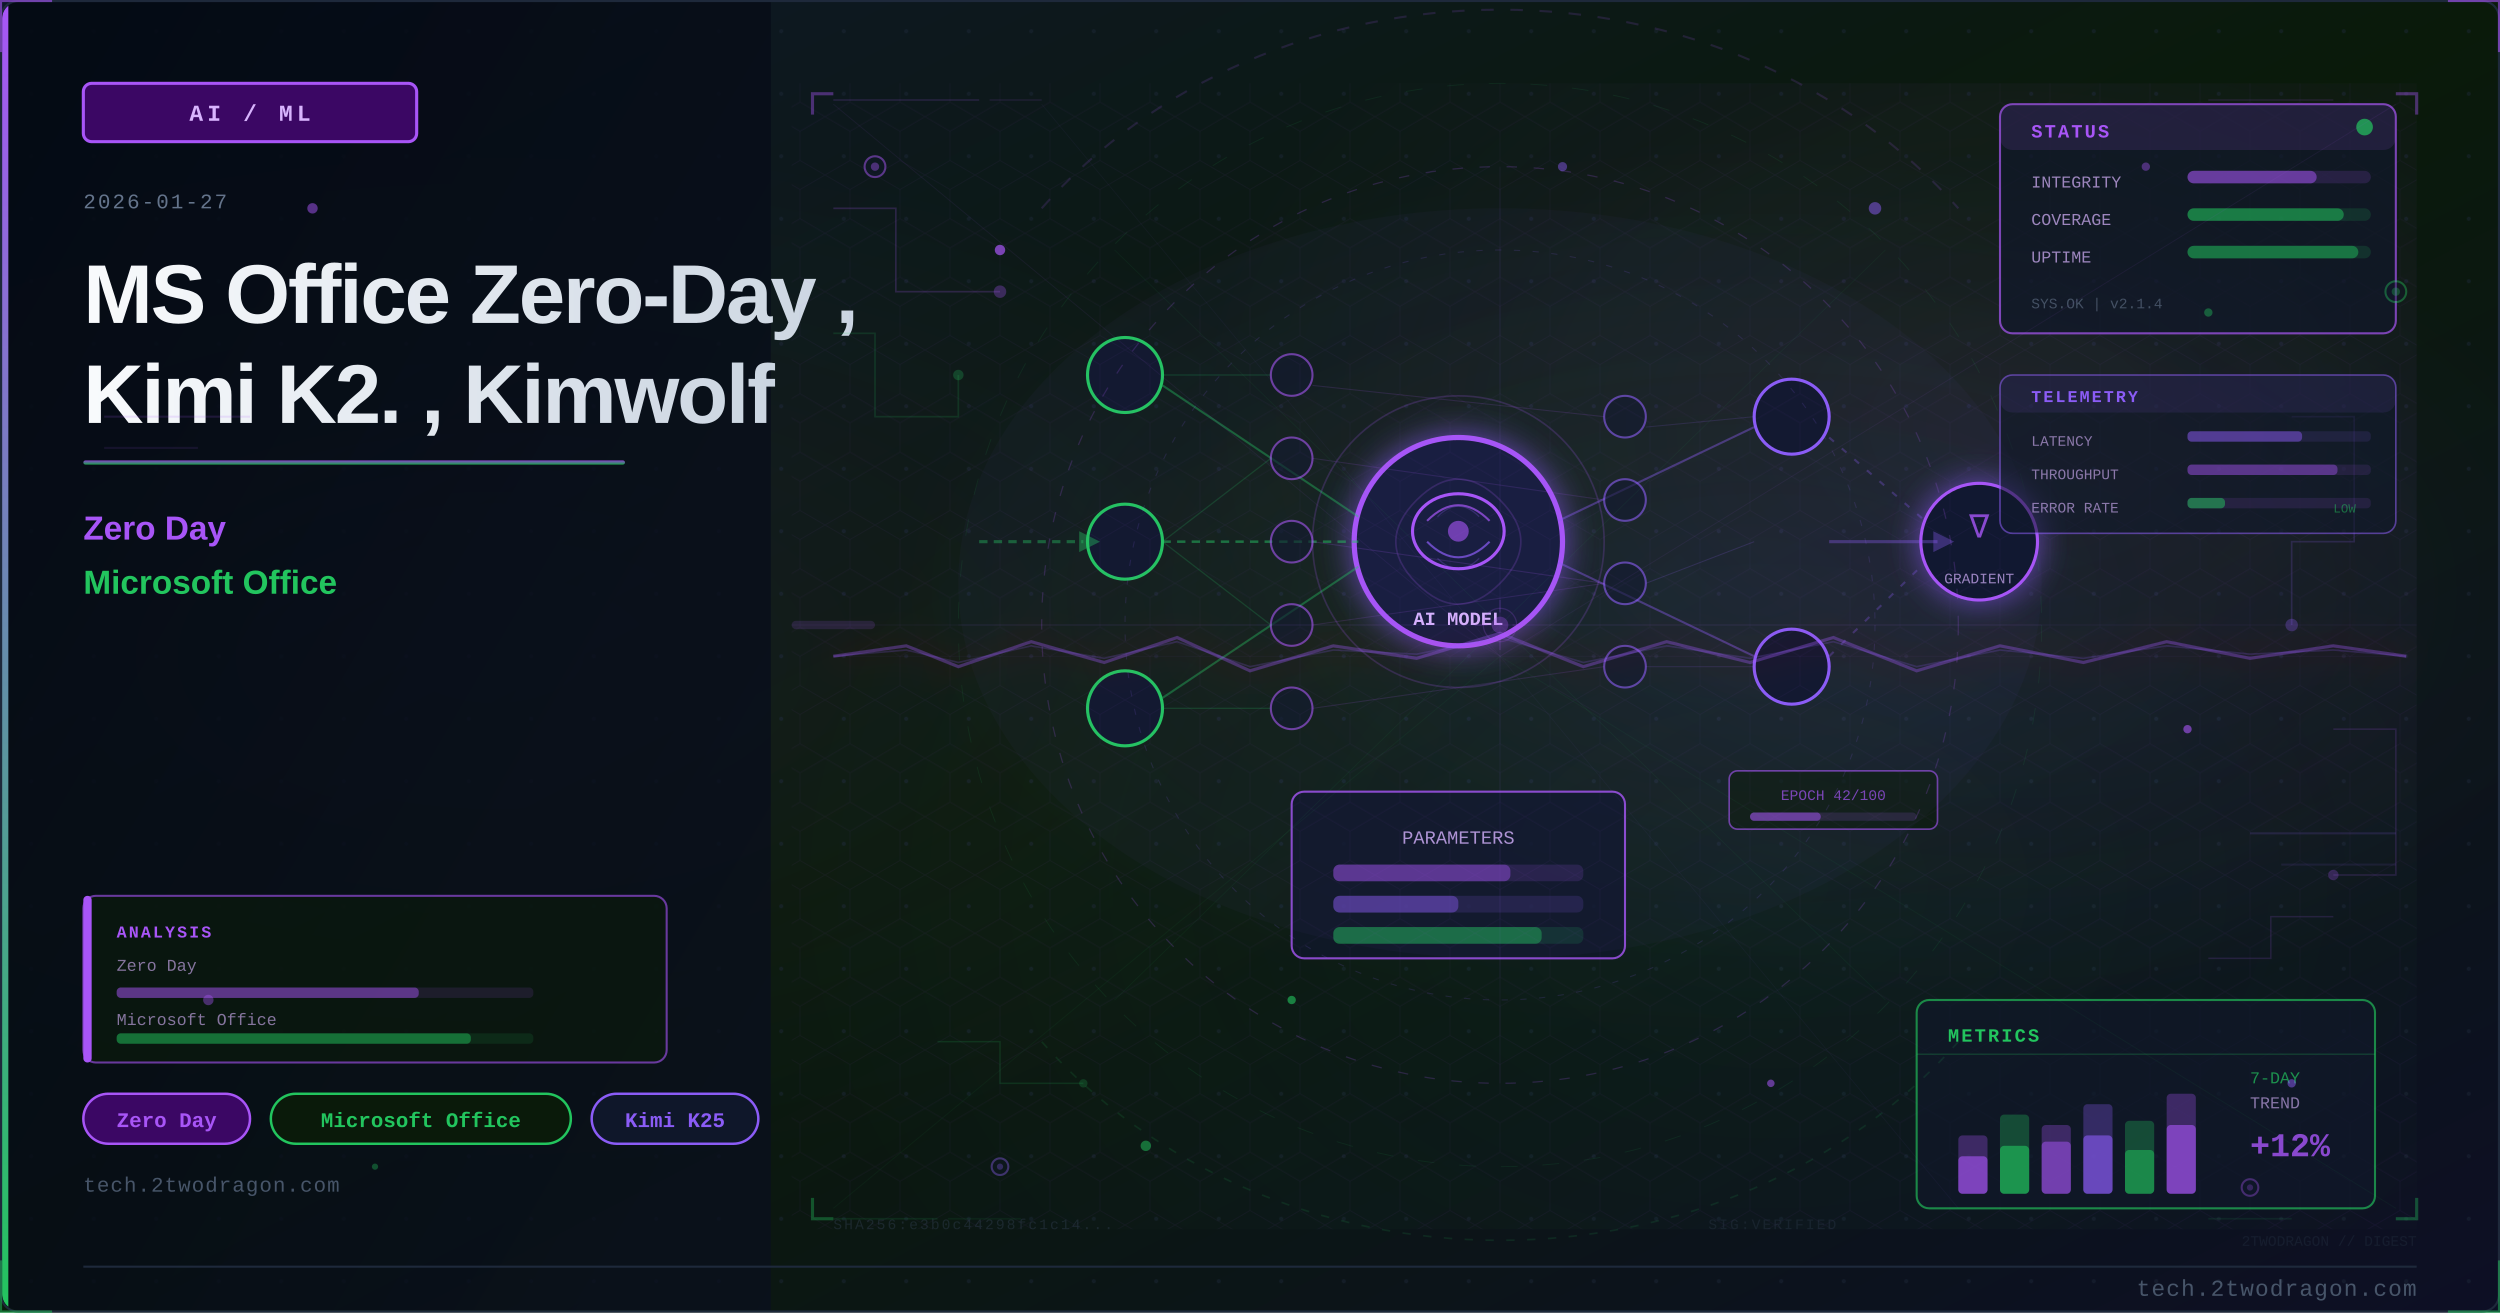
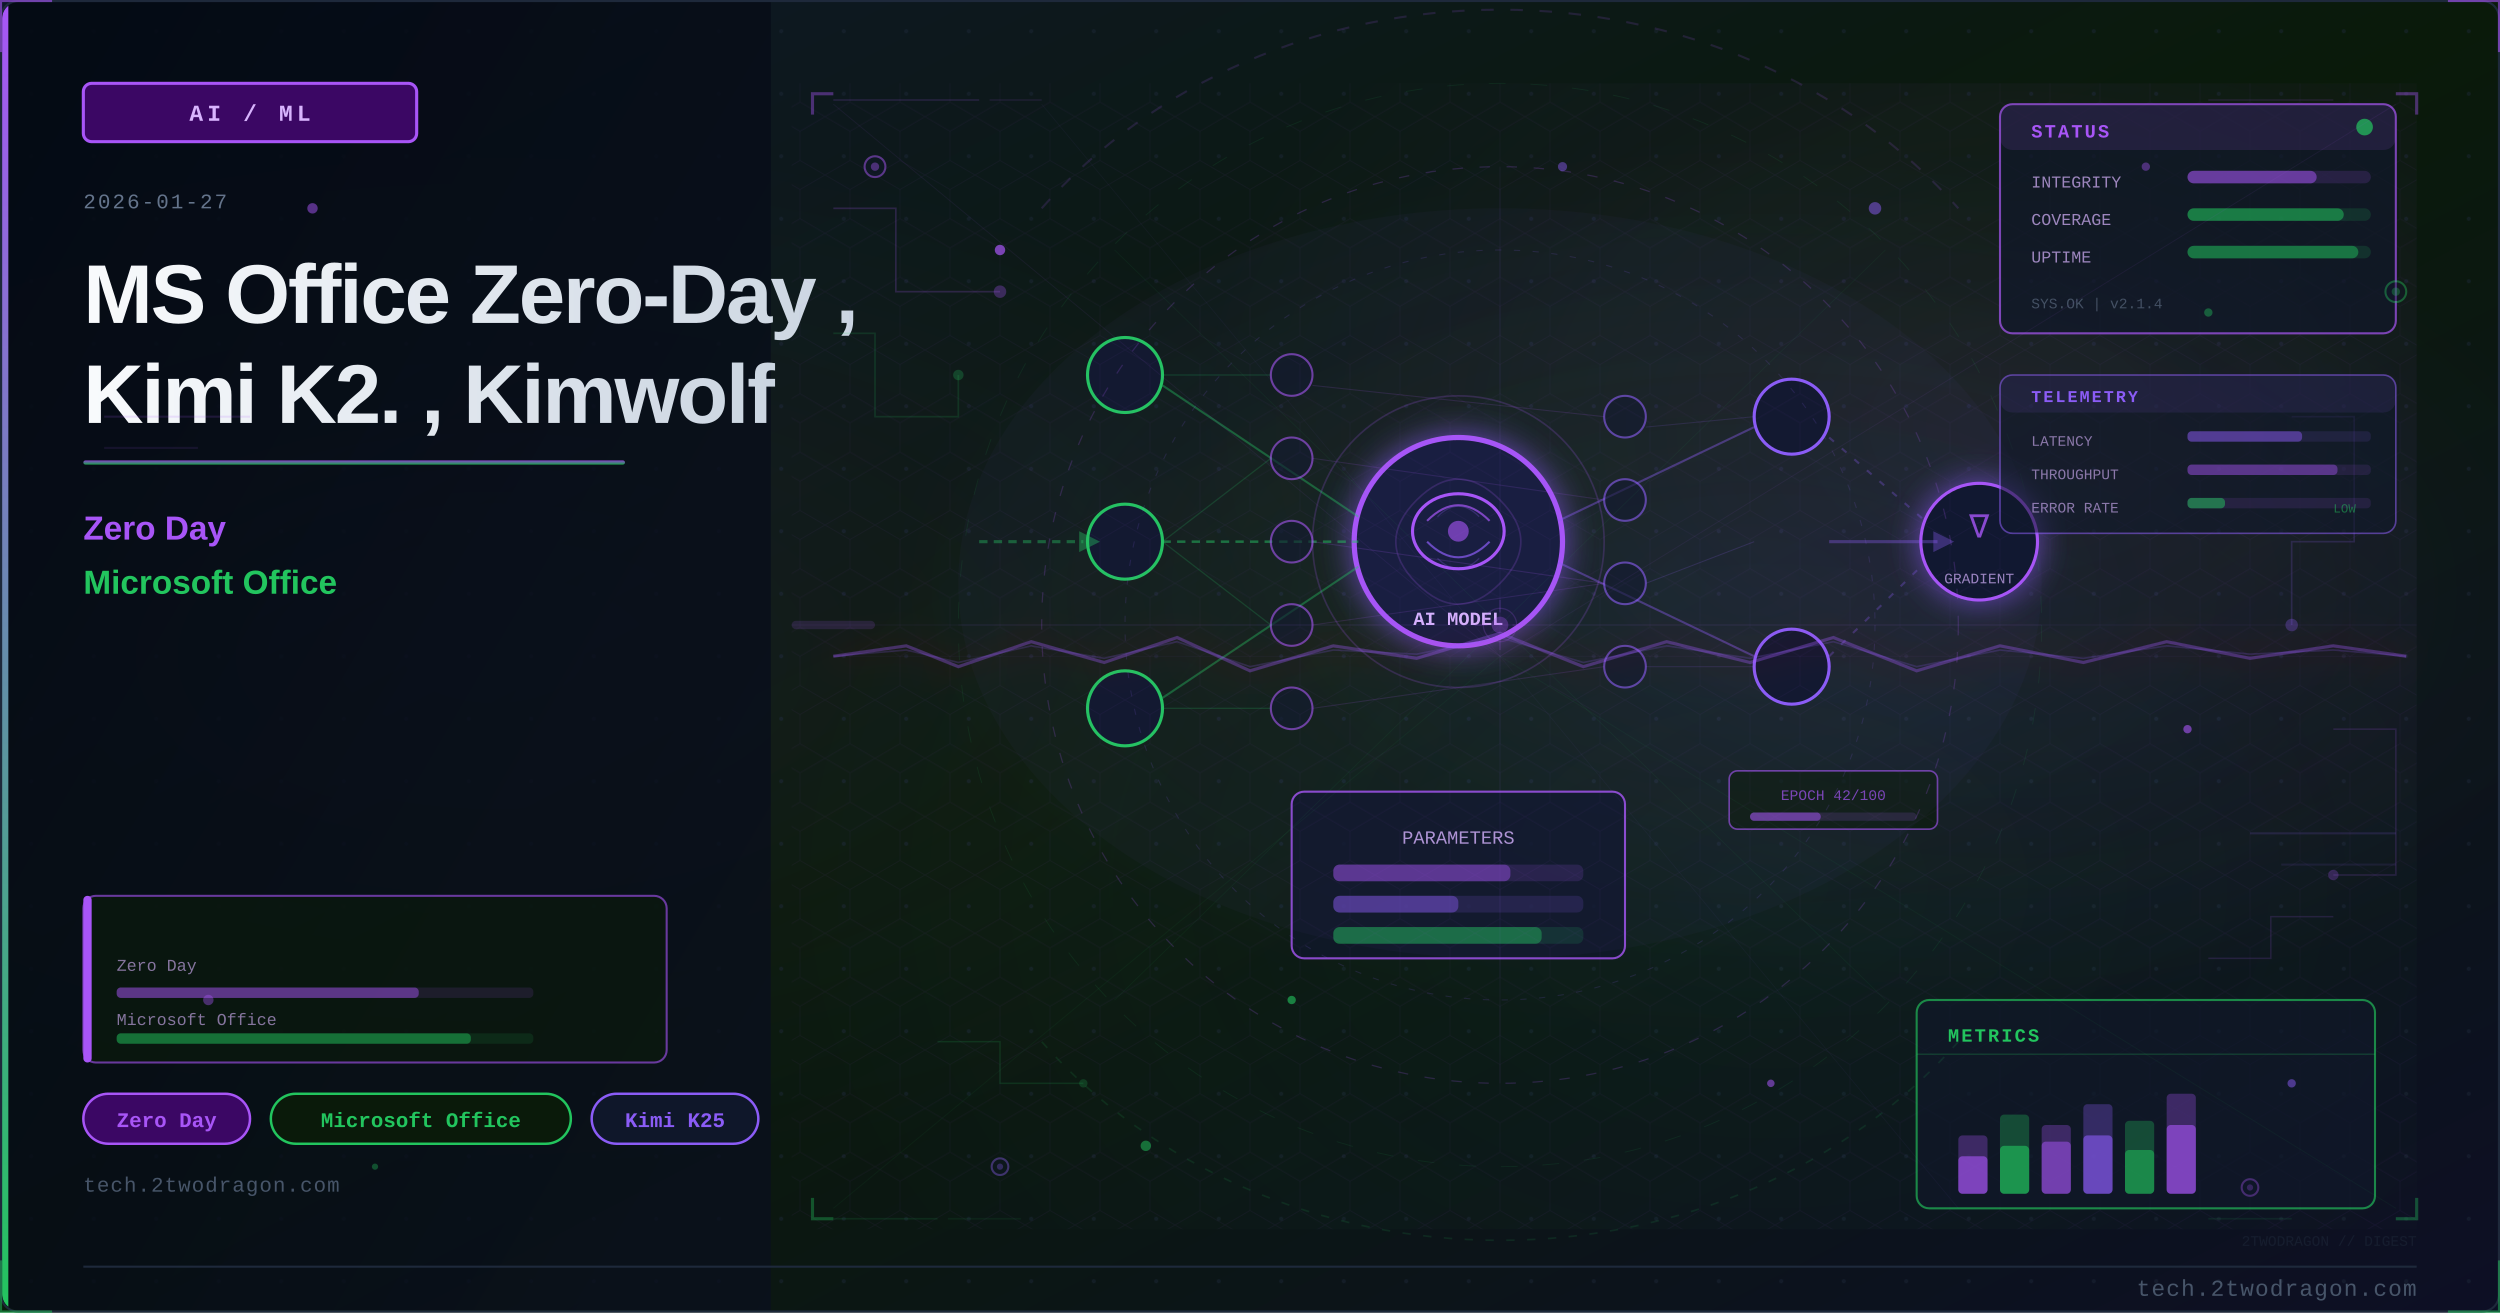
<svg xmlns="http://www.w3.org/2000/svg" viewBox="0 0 1200 630" width="1200" height="630">
  <defs>
    <linearGradient id="u4d585ebg" x1="0%" y1="0%" x2="100%" y2="100%">
      <stop offset="0%" style="stop-color:#0f172a" />
      <stop offset="50%" style="stop-color:#0a1a0a" />
      <stop offset="100%" style="stop-color:#0d0f25" />
    </linearGradient>
    <linearGradient id="u4d585eaccent" x1="0%" y1="0%" x2="0%" y2="100%">
      <stop offset="0%" style="stop-color:#a855f7" />
      <stop offset="100%" style="stop-color:#22c55e" />
    </linearGradient>
    <linearGradient id="u4d585etitle" x1="0%" y1="0%" x2="100%" y2="0%">
      <stop offset="0%" style="stop-color:#f8fafc" />
      <stop offset="100%" style="stop-color:#cbd5e1" />
    </linearGradient>
    <linearGradient id="u4d585epanel" x1="0%" y1="0%" x2="100%" y2="100%">
      <stop offset="0%" style="stop-color:#020810;stop-opacity:0.85" />
      <stop offset="100%" style="stop-color:#0a0f1e;stop-opacity:0.75" />
    </linearGradient>
    <radialGradient id="u4d585eambientL" cx="20%" cy="50%" r="40%">
      <stop offset="0%" style="stop-color:#a855f7;stop-opacity:0.06" />
      <stop offset="100%" style="stop-color:#a855f7;stop-opacity:0" />
    </radialGradient>
    <radialGradient id="u4d585eambientR" cx="70%" cy="45%" r="35%">
      <stop offset="0%" style="stop-color:#8b5cf6;stop-opacity:0.08" />
      <stop offset="100%" style="stop-color:#8b5cf6;stop-opacity:0" />
    </radialGradient>
    <filter id="u4d585eglow" x="-100%" y="-100%" width="300%" height="300%">
      <feDropShadow dx="0" dy="0" stdDeviation="8" flood-color="#8b5cf6" flood-opacity="0.7" />
    </filter>
    <filter id="u4d585eblur" x="-50%" y="-50%" width="200%" height="200%">
      <feGaussianBlur stdDeviation="12" />
    </filter>
    <filter id="u4d585etextglow" x="-20%" y="-20%" width="140%" height="140%">
      <feDropShadow dx="0" dy="0" stdDeviation="4" flood-color="#a855f7" flood-opacity="0.5" />
    </filter>
    <filter id="u4d585efxGlow" x="-50%" y="-50%" width="200%" height="200%">
      <feGaussianBlur stdDeviation="6" result="b" />
      <feColorMatrix in="b" type="matrix" values="1.2 0.4 0 0 0 0.5 0.6 0 0 0 0 0 0 0 0 0 0 0 0.85 0" result="g" />
      <feMerge>
        <feMergeNode in="g" />
        <feMergeNode in="SourceGraphic" />
      </feMerge>
    </filter>
    <filter id="u4d585efxRed" x="-60%" y="-60%" width="220%" height="220%">
      <feGaussianBlur stdDeviation="8" result="b" />
      <feColorMatrix in="b" type="matrix" values="1.3 0 0 0 0.7 0 0 0 0 0 0 0 0 0 0 0 0 0 0.95 0" result="g" />
      <feMerge>
        <feMergeNode in="g" />
        <feMergeNode in="SourceGraphic" />
      </feMerge>
    </filter>
    <radialGradient id="u4d585esceneGlow1" cx="75%" cy="30%" r="50%">
      <stop offset="0%" stop-color="#a855f7" stop-opacity="0.15" />
      <stop offset="100%" stop-color="#a855f7" stop-opacity="0" />
    </radialGradient>
    <radialGradient id="u4d585esceneGlow2" cx="60%" cy="70%" r="60%">
      <stop offset="0%" stop-color="#22c55e" stop-opacity="0.10" />
      <stop offset="100%" stop-color="#22c55e" stop-opacity="0" />
    </radialGradient>
    <pattern id="u4d585edots" x="0" y="0" width="30" height="30" patternUnits="userSpaceOnUse">
      <circle cx="15" cy="15" r="1" fill="#1e293b" opacity="0.7" />
    </pattern>
    <clipPath id="u4d585eclip">
      <rect x="1" y="1" width="1198" height="628" rx="8" ry="8" />
    </clipPath>
    <style>
      @keyframes u4d585efloatUp { 0%{transform:translateY(0);opacity:0.9} 85%{opacity:0.5} 100%{transform:translateY(-80px);opacity:0} }
      @keyframes u4d585epulse { 0%,100%{opacity:0.5} 50%{opacity:1} }
      @keyframes u4d585ecrackFx { 0%,100%{stroke-opacity:0.6} 50%{stroke-opacity:1} }
      @keyframes u4d585eglimmer { 0%{opacity:0.3} 50%{opacity:0.85} 100%{opacity:0.3} }
      @keyframes u4d585edash { to{stroke-dashoffset:-20} }
      @keyframes u4d585erotSpin { from{transform:rotate(0deg)} to{transform:rotate(360deg)} }
      .u4d585efa { animation: u4d585efloatUp 3.2s ease-in infinite; }
      .u4d585efb { animation: u4d585efloatUp 3.8s ease-in infinite; animation-delay:0.9s; }
      .u4d585efc { animation: u4d585efloatUp 2.9s ease-in infinite; animation-delay:1.7s; }
      .u4d585ecrack { animation: u4d585ecrackFx 1.9s ease-in-out infinite; }
      .u4d585eblink { animation: u4d585epulse 2.2s ease-in-out infinite; }
    </style>
  </defs>
  <rect width="1200" height="630" fill="url(#u4d585ebg)" />
  <g clip-path="url(#u4d585eclip)">
    <rect width="1200" height="630" fill="url(#u4d585edots)" opacity="0.6" />
    <rect width="1200" height="630" fill="url(#u4d585eambientL)" />
    <rect width="1200" height="630" fill="url(#u4d585eambientR)" />
    <rect x="0" y="0" width="370" height="630" fill="url(#u4d585epanel)" />
    <rect x="0" y="0" width="4" height="630" fill="url(#u4d585eaccent)" />
    <rect x="40" y="40" width="160" height="28" rx="4" fill="#3b0764" stroke="#a855f7" stroke-width="1.5" />
    <text x="120" y="58" font-family="Courier New, monospace" font-size="11" fill="#d8b4fe" text-anchor="middle" letter-spacing="2" font-weight="bold">AI / ML</text>
    <text x="40" y="100" font-family="Courier New, monospace" font-size="10" fill="#64748b" letter-spacing="1">2026-01-27</text>
    <text x="40" y="155" font-family="Segoe UI, Arial, sans-serif" font-size="40" fill="url(#u4d585etitle)" font-weight="700" letter-spacing="-1">MS Office Zero-Day ,</text>
    <text x="40" y="203" font-family="Segoe UI, Arial, sans-serif" font-size="40" fill="url(#u4d585etitle)" font-weight="700" letter-spacing="-1">Kimi K2. , Kimwolf</text>
    <rect x="40" y="221" width="260" height="2" rx="1" fill="url(#u4d585eaccent)" opacity="0.8" />
    <text x="40" y="259" font-family="Segoe UI, Arial, sans-serif" font-size="16" fill="#a855f7" font-weight="600">Zero Day</text>
    <text x="40" y="285" font-family="Segoe UI, Arial, sans-serif" font-size="16" fill="#22c55e" font-weight="600">Microsoft Office</text>
    <rect x="40" y="525" width="80" height="24" rx="12" fill="#3b0764" stroke="#a855f7" stroke-width="1.2" />
    <text x="80" y="541" font-family="Courier New, monospace" font-size="10" fill="#a855f7" text-anchor="middle" font-weight="bold">Zero Day</text>
    <rect x="130" y="525" width="144" height="24" rx="12" fill="#0a1a0a" stroke="#22c55e" stroke-width="1.2" />
    <text x="202" y="541" font-family="Courier New, monospace" font-size="10" fill="#22c55e" text-anchor="middle" font-weight="bold">Microsoft Office</text>
    <rect x="284" y="525" width="80" height="24" rx="12" fill="#0f172a" stroke="#8b5cf6" stroke-width="1.2" />
    <text x="324" y="541" font-family="Courier New, monospace" font-size="10" fill="#8b5cf6" text-anchor="middle" font-weight="bold">Kimi K25</text>
    <text x="40" y="572" font-family="Courier New, monospace" font-size="10" fill="#475569" letter-spacing="0.5">tech.2twodragon.com</text>
    <rect x="380" y="40" width="780" height="550" fill="url(#u4d585esceneGlow1)" opacity="0.6" />
    <rect x="380" y="40" width="780" height="550" fill="url(#u4d585esceneGlow2)" opacity="0.5" />
    <g filter="url(#u4d585eglow)">
      <circle cx="700" cy="260" r="50" fill="#0f172a" stroke="#a855f7" stroke-width="2.5" />
      <circle cx="700" cy="260" r="50" fill="#8b5cf6" opacity="0.08" />
    </g>
    <ellipse cx="700" cy="255" rx="22" ry="18" fill="none" stroke="#a855f7" stroke-width="1.5" />
    <path d="M685 250 Q700 235 715 250" fill="none" stroke="#a855f7" stroke-width="1" opacity="0.7" />
    <path d="M685 260 Q700 275 715 260" fill="none" stroke="#8b5cf6" stroke-width="1" opacity="0.7" />
    <circle cx="700" cy="255" r="5" fill="#a855f7" opacity="0.6" />
    <text x="700" y="300" font-family="Courier New, monospace" font-size="9" fill="#d8b4fe" text-anchor="middle" font-weight="bold">AI MODEL</text>
    <circle cx="540" cy="180" r="18" fill="#0f172a" stroke="#22c55e" stroke-width="1.5" />
    <circle cx="540" cy="260" r="18" fill="#0f172a" stroke="#22c55e" stroke-width="1.5" />
    <circle cx="540" cy="340" r="18" fill="#0f172a" stroke="#22c55e" stroke-width="1.5" />
    <circle cx="860" cy="200" r="18" fill="#0f172a" stroke="#8b5cf6" stroke-width="1.5" />
    <circle cx="860" cy="320" r="18" fill="#0f172a" stroke="#8b5cf6" stroke-width="1.5" />
    <line x1="558" y1="185" x2="652" y2="248" stroke="#22c55e" stroke-width="1" opacity="0.4" />
    <line x1="558" y1="260" x2="652" y2="260" stroke="#22c55e" stroke-width="1.2" opacity="0.5" stroke-dasharray="4 3" style="animation: u4d585edash 2s linear infinite" />
    <line x1="558" y1="335" x2="652" y2="272" stroke="#22c55e" stroke-width="1" opacity="0.4" />
    <line x1="748" y1="250" x2="842" y2="205" stroke="#8b5cf6" stroke-width="1" opacity="0.4" />
    <line x1="748" y1="270" x2="842" y2="315" stroke="#8b5cf6" stroke-width="1" opacity="0.4" />
    <rect x="620" y="380" width="160" height="80" rx="6" fill="#0f172a" stroke="#a855f7" stroke-width="1" opacity="0.8" />
    <text x="700" y="405" font-family="Courier New, monospace" font-size="9" fill="#d8b4fe" text-anchor="middle" opacity="0.8">PARAMETERS</text>
    <rect x="640" y="415" width="120" height="8" rx="3" fill="#a855f7" opacity="0.15" />
    <rect x="640" y="415" width="85" height="8" rx="3" fill="#a855f7" opacity="0.4" />
    <rect x="640" y="430" width="120" height="8" rx="3" fill="#8b5cf6" opacity="0.15" />
    <rect x="640" y="430" width="60" height="8" rx="3" fill="#8b5cf6" opacity="0.4" />
    <rect x="640" y="445" width="120" height="8" rx="3" fill="#22c55e" opacity="0.15" />
    <rect x="640" y="445" width="100" height="8" rx="3" fill="#22c55e" opacity="0.4" />
    <g filter="url(#u4d585eglow)">
      <circle cx="950" cy="260" r="28" fill="#0f172a" stroke="#a855f7" stroke-width="1.5" />
    </g>
    <text x="950" y="258" font-family="Courier New, monospace" font-size="16" fill="#a855f7" text-anchor="middle" opacity="0.8">∇</text>
    <text x="950" y="280" font-family="Courier New, monospace" font-size="7" fill="#d8b4fe" text-anchor="middle" opacity="0.7">GRADIENT</text>
    <line x1="878" y1="210" x2="924" y2="250" stroke="#8b5cf6" stroke-width="1" opacity="0.3" stroke-dasharray="3 5" />
    <line x1="878" y1="315" x2="924" y2="270" stroke="#8b5cf6" stroke-width="1" opacity="0.3" stroke-dasharray="3 5" />
    <circle cx="620" cy="180" r="10" fill="#0f172a" stroke="#a855f7" stroke-width="1" opacity="0.6" />
    <circle cx="620" cy="220" r="10" fill="#0f172a" stroke="#a855f7" stroke-width="1" opacity="0.6" />
    <circle cx="620" cy="260" r="10" fill="#0f172a" stroke="#a855f7" stroke-width="1" opacity="0.6" />
    <circle cx="620" cy="300" r="10" fill="#0f172a" stroke="#a855f7" stroke-width="1" opacity="0.6" />
    <circle cx="620" cy="340" r="10" fill="#0f172a" stroke="#a855f7" stroke-width="1" opacity="0.6" />
    <circle cx="780" cy="200" r="10" fill="#0f172a" stroke="#8b5cf6" stroke-width="1" opacity="0.6" />
    <circle cx="780" cy="240" r="10" fill="#0f172a" stroke="#8b5cf6" stroke-width="1" opacity="0.6" />
    <circle cx="780" cy="280" r="10" fill="#0f172a" stroke="#8b5cf6" stroke-width="1" opacity="0.6" />
    <circle cx="780" cy="320" r="10" fill="#0f172a" stroke="#8b5cf6" stroke-width="1" opacity="0.6" />
    <line x1="558" y1="180" x2="610" y2="180" stroke="#22c55e" stroke-width="0.6" opacity="0.2" />
    <line x1="558" y1="260" x2="610" y2="220" stroke="#22c55e" stroke-width="0.6" opacity="0.2" />
    <line x1="558" y1="260" x2="610" y2="300" stroke="#22c55e" stroke-width="0.6" opacity="0.2" />
    <line x1="558" y1="340" x2="610" y2="340" stroke="#22c55e" stroke-width="0.6" opacity="0.2" />
    <line x1="630" y1="185" x2="770" y2="200" stroke="#a855f7" stroke-width="0.5" opacity="0.15" />
    <line x1="630" y1="220" x2="770" y2="240" stroke="#a855f7" stroke-width="0.5" opacity="0.15" />
    <line x1="630" y1="260" x2="770" y2="280" stroke="#a855f7" stroke-width="0.5" opacity="0.18" />
    <line x1="630" y1="300" x2="770" y2="280" stroke="#a855f7" stroke-width="0.5" opacity="0.15" />
    <line x1="630" y1="340" x2="770" y2="320" stroke="#a855f7" stroke-width="0.5" opacity="0.15" />
    <line x1="790" y1="205" x2="842" y2="200" stroke="#8b5cf6" stroke-width="0.5" opacity="0.15" />
    <line x1="790" y1="280" x2="842" y2="260" stroke="#8b5cf6" stroke-width="0.5" opacity="0.18" />
    <line x1="790" y1="320" x2="842" y2="320" stroke="#8b5cf6" stroke-width="0.5" opacity="0.15" />
    <path d="M 680 240 Q 700 220 720 240 Q 740 260 720 280 Q 700 300 680 280 Q 660 260 680 240" fill="none" stroke="#a855f7" stroke-width="0.8" opacity="0.2" />
    <path d="M 690 248 Q 700 238 710 248" fill="none" stroke="#8b5cf6" stroke-width="0.6" opacity="0.25" />
    <path d="M 690 268 Q 700 278 710 268" fill="none" stroke="#8b5cf6" stroke-width="0.6" opacity="0.25" />
    <path d="M 470 260 L 520 260" fill="none" stroke="#22c55e" stroke-width="1.5" opacity="0.4" stroke-dasharray="4 3" style="animation: u4d585edash 2s linear infinite" />
    <polygon points="518,255 528,260 518,265" fill="#22c55e" opacity="0.4" />
    <path d="M 878 260 L 930 260" fill="none" stroke="#8b5cf6" stroke-width="1.5" opacity="0.35" />
    <polygon points="928,255 938,260 928,265" fill="#8b5cf6" opacity="0.35" />
    <rect x="830" y="370" width="100" height="28" rx="4" fill="#0a1a0a" stroke="#a855f7" stroke-width="0.8" opacity="0.6" />
    <text x="880" y="384" font-family="Courier New, monospace" font-size="7" fill="#a855f7" text-anchor="middle" opacity="0.7">EPOCH 42/100</text>
    <rect x="840" y="390" width="80" height="4" rx="2" fill="#a855f7" opacity="0.15" />
    <rect x="840" y="390" width="34" height="4" rx="2" fill="#a855f7" opacity="0.5" />
    <circle cx="700" cy="260" r="70" fill="none" stroke="#a855f7" stroke-width="0.8" opacity="0.2" style="animation: u4d585epulse 3s ease-in-out infinite" />
    <ellipse cx="720" cy="280" rx="260" ry="180" fill="#8b5cf6" opacity="0.035" />
    <defs>
      <pattern id="u4d585ehex" x="0" y="0" width="24" height="28" patternUnits="userSpaceOnUse">
        <polygon points="12,0 24,7 24,21 12,28 0,21 0,7" fill="none" stroke="#a855f7" stroke-width="0.4" opacity="0.15" />
      </pattern>
    </defs>
    <rect x="380" y="40" width="780" height="550" fill="url(#u4d585ehex)" opacity="0.35" />
    <circle cx="720" cy="300" r="220" fill="none" stroke="#a855f7" stroke-width="0.6" stroke-dasharray="5 8" opacity="0.2" />
    <circle cx="720" cy="300" r="180" fill="none" stroke="#8b5cf6" stroke-width="0.5" stroke-dasharray="3 6" opacity="0.15" />
    <circle cx="720" cy="300" r="260" fill="none" stroke="#22c55e" stroke-width="0.4" stroke-dasharray="8 12" opacity="0.1" />
    <line x1="720" y1="80" x2="720" y2="520" stroke="#a855f7" stroke-width="0.3" opacity="0.1" />
    <line x1="460" y1="300" x2="980" y2="300" stroke="#a855f7" stroke-width="0.3" opacity="0.1" />
    <line x1="535" y1="120" x2="905" y2="480" stroke="#22c55e" stroke-width="0.3" opacity="0.08" />
    <line x1="905" y1="120" x2="535" y2="480" stroke="#22c55e" stroke-width="0.3" opacity="0.08" />
    <rect x="960" y="50" width="190" height="110" rx="6" fill="#0f172a" stroke="#a855f7" stroke-width="1" opacity="0.7" />
    <rect x="960" y="50" width="190" height="22" rx="6" fill="#a855f7" opacity="0.12" />
    <text x="975" y="66" font-family="Courier New, monospace" font-size="9" fill="#a855f7" font-weight="bold" letter-spacing="1">STATUS</text>
    <circle cx="1135" cy="61" r="4" fill="#22c55e" opacity="0.7" style="animation: u4d585epulse 2s ease-in-out infinite" />
    <text x="975" y="90" font-family="Courier New, monospace" font-size="8" fill="#d8b4fe" opacity="0.7">INTEGRITY</text>
    <rect x="1050" y="82" width="88" height="6" rx="3" fill="#a855f7" opacity="0.15" />
    <rect x="1050" y="82" width="62" height="6" rx="3" fill="#a855f7" opacity="0.5" />
    <text x="975" y="108" font-family="Courier New, monospace" font-size="8" fill="#d8b4fe" opacity="0.7">COVERAGE</text>
    <rect x="1050" y="100" width="88" height="6" rx="3" fill="#22c55e" opacity="0.15" />
    <rect x="1050" y="100" width="75" height="6" rx="3" fill="#22c55e" opacity="0.5" />
    <text x="975" y="126" font-family="Courier New, monospace" font-size="8" fill="#d8b4fe" opacity="0.7">UPTIME</text>
    <rect x="1050" y="118" width="88" height="6" rx="3" fill="#22c55e" opacity="0.15" />
    <rect x="1050" y="118" width="82" height="6" rx="3" fill="#22c55e" opacity="0.45" />
    <text x="975" y="148" font-family="Courier New, monospace" font-size="7" fill="#64748b" opacity="0.6">SYS.OK | v2.1.4</text>
    <rect x="920" y="480" width="220" height="100" rx="6" fill="#0f172a" stroke="#22c55e" stroke-width="1" opacity="0.65" />
    <text x="935" y="500" font-family="Courier New, monospace" font-size="9" fill="#22c55e" font-weight="bold" letter-spacing="1">METRICS</text>
    <line x1="920" y1="506" x2="1140" y2="506" stroke="#22c55e" stroke-width="0.5" opacity="0.3" />
    <rect x="940" y="545" width="14" height="28" rx="2" fill="#a855f7" opacity="0.3" />
    <rect x="940" y="555" width="14" height="18" rx="2" fill="#a855f7" opacity="0.6" />
    <rect x="960" y="535" width="14" height="38" rx="2" fill="#22c55e" opacity="0.3" />
    <rect x="960" y="550" width="14" height="23" rx="2" fill="#22c55e" opacity="0.6" />
    <rect x="980" y="540" width="14" height="33" rx="2" fill="#a855f7" opacity="0.3" />
    <rect x="980" y="548" width="14" height="25" rx="2" fill="#a855f7" opacity="0.5" />
    <rect x="1000" y="530" width="14" height="43" rx="2" fill="#8b5cf6" opacity="0.3" />
    <rect x="1000" y="545" width="14" height="28" rx="2" fill="#8b5cf6" opacity="0.6" />
    <rect x="1020" y="538" width="14" height="35" rx="2" fill="#22c55e" opacity="0.3" />
    <rect x="1020" y="552" width="14" height="21" rx="2" fill="#22c55e" opacity="0.5" />
    <rect x="1040" y="525" width="14" height="48" rx="2" fill="#a855f7" opacity="0.3" />
    <rect x="1040" y="540" width="14" height="33" rx="2" fill="#a855f7" opacity="0.6" style="animation: u4d585eglimmer 3s ease-in-out infinite" />
-     <text x="1080" y="520" font-family="Courier New, monospace" font-size="8" fill="#22c55e" opacity="0.7">7-DAY</text>
-     <text x="1080" y="532" font-family="Courier New, monospace" font-size="8" fill="#d8b4fe" opacity="0.6">TREND</text>
-     <text x="1080" y="555" font-family="Courier New, monospace" font-size="16" fill="#a855f7" font-weight="bold" opacity="0.8">+12%</text>
    <polyline points="400,100 430,100 430,140 480,140" fill="none" stroke="#a855f7" stroke-width="0.8" opacity="0.2" />
    <circle cx="480" cy="140" r="3" fill="#a855f7" opacity="0.3" />
    <polyline points="400,160 420,160 420,200 460,200 460,180" fill="none" stroke="#22c55e" stroke-width="0.8" opacity="0.15" />
    <circle cx="460" cy="180" r="2.5" fill="#22c55e" opacity="0.25" />
    <polyline points="1100,200 1130,200 1130,260 1100,260 1100,300" fill="none" stroke="#8b5cf6" stroke-width="0.8" opacity="0.18" />
    <circle cx="1100" cy="300" r="3" fill="#8b5cf6" opacity="0.3" />
    <polyline points="1120,350 1150,350 1150,420 1120,420" fill="none" stroke="#a855f7" stroke-width="0.8" opacity="0.15" />
    <circle cx="1120" cy="420" r="2.5" fill="#a855f7" opacity="0.25" />
    <polyline points="450,500 480,500 480,520 520,520" fill="none" stroke="#22c55e" stroke-width="0.7" opacity="0.15" />
    <circle cx="520" cy="520" r="2" fill="#22c55e" opacity="0.2" />
    <polyline points="1060,460 1090,460 1090,440 1120,440" fill="none" stroke="#a855f7" stroke-width="0.7" opacity="0.15" />
    <rect x="40" y="430" width="280" height="80" rx="6" fill="#0a1a0a" stroke="#a855f7" stroke-width="1" opacity="0.6" />
    <rect x="40" y="430" width="4" height="80" rx="2" fill="#a855f7" />
-     <text x="56" y="450" font-family="Courier New, monospace" font-size="8" fill="#a855f7" font-weight="bold" letter-spacing="1">ANALYSIS</text>
    <text x="56" y="466" font-family="Courier New, monospace" font-size="8" fill="#d8b4fe" opacity="0.6">Zero Day</text>
    <rect x="56" y="474" width="200" height="5" rx="2" fill="#a855f7" opacity="0.12" />
    <rect x="56" y="474" width="145" height="5" rx="2" fill="#a855f7" opacity="0.45" />
    <text x="56" y="492" font-family="Courier New, monospace" font-size="8" fill="#d8b4fe" opacity="0.6">Microsoft Office</text>
    <rect x="56" y="496" width="200" height="5" rx="2" fill="#22c55e" opacity="0.12" />
    <rect x="56" y="496" width="170" height="5" rx="2" fill="#22c55e" opacity="0.45" />
    <circle cx="420" cy="80" r="5" fill="#0f172a" stroke="#a855f7" stroke-width="1" opacity="0.5" />
    <circle cx="420" cy="80" r="2" fill="#a855f7" opacity="0.4" />
    <circle cx="1150" cy="140" r="5" fill="#0f172a" stroke="#22c55e" stroke-width="1" opacity="0.4" />
    <circle cx="1150" cy="140" r="2" fill="#22c55e" opacity="0.3" />
    <circle cx="480" cy="560" r="4" fill="#0f172a" stroke="#8b5cf6" stroke-width="1" opacity="0.4" />
    <circle cx="480" cy="560" r="1.5" fill="#8b5cf6" opacity="0.3" />
    <circle cx="1080" cy="570" r="4" fill="#0f172a" stroke="#a855f7" stroke-width="1" opacity="0.35" />
    <circle cx="1080" cy="570" r="1.5" fill="#a855f7" opacity="0.25" />
-     <text x="400" y="590" font-family="Courier New, monospace" font-size="7" fill="#334155" opacity="0.4" letter-spacing="1">SHA256:e3b0c44298fc1c14...</text>
-     <text x="820" y="590" font-family="Courier New, monospace" font-size="7" fill="#334155" opacity="0.3" letter-spacing="1">SIG:VERIFIED</text>
    <line x1="380" y1="300" x2="1160" y2="300" stroke="#a855f7" stroke-width="0.5" opacity="0.06" />
    <rect x="380" y="298" width="40" height="4" rx="2" fill="#a855f7" opacity="0.15">
      <animate attributeName="x" values="380;1120;380" dur="8s" repeatCount="indefinite" />
      <animate attributeName="opacity" values="0.15;0.3;0.15" dur="8s" repeatCount="indefinite" />
    </rect>
    <path d="M 500 100 A 280 250 0 0 1 940 100" fill="none" stroke="#a855f7" stroke-width="1" stroke-dasharray="6 8" opacity="0.15" style="animation: u4d585edash 4s linear infinite" />
    <path d="M 940 500 A 280 250 0 0 1 500 500" fill="none" stroke="#22c55e" stroke-width="0.8" stroke-dasharray="4 6" opacity="0.12" style="animation: u4d585edash 5s linear infinite" />
    <polyline points="390,55 390,45 400,45" fill="none" stroke="#a855f7" stroke-width="1.5" opacity="0.4" />
    <polyline points="1150,45 1160,45 1160,55" fill="none" stroke="#a855f7" stroke-width="1.5" opacity="0.4" />
    <polyline points="390,575 390,585 400,585" fill="none" stroke="#22c55e" stroke-width="1.5" opacity="0.35" />
    <polyline points="1150,585 1160,585 1160,575" fill="none" stroke="#22c55e" stroke-width="1.5" opacity="0.35" />
    <circle cx="720" cy="300" r="8" fill="none" stroke="#a855f7" stroke-width="0.6" opacity="0.2" />
    <line x1="720" y1="288" x2="720" y2="294" stroke="#a855f7" stroke-width="0.6" opacity="0.2" />
    <line x1="720" y1="306" x2="720" y2="312" stroke="#a855f7" stroke-width="0.6" opacity="0.2" />
    <line x1="708" y1="300" x2="714" y2="300" stroke="#a855f7" stroke-width="0.6" opacity="0.2" />
    <line x1="726" y1="300" x2="732" y2="300" stroke="#a855f7" stroke-width="0.6" opacity="0.2" />
    <line x1="400" y1="48" x2="470" y2="48" stroke="#a855f7" stroke-width="0.8" opacity="0.15" />
    <line x1="475" y1="48" x2="500" y2="48" stroke="#a855f7" stroke-width="0.8" opacity="0.1" />
    <line x1="400" y1="585" x2="450" y2="585" stroke="#22c55e" stroke-width="0.8" opacity="0.12" />
    <line x1="455" y1="585" x2="490" y2="585" stroke="#22c55e" stroke-width="0.8" opacity="0.08" />
    <line x1="1060" y1="48" x2="1120" y2="48" stroke="#a855f7" stroke-width="0.8" opacity="0.12" />
    <line x1="1060" y1="585" x2="1100" y2="585" stroke="#22c55e" stroke-width="0.8" opacity="0.1" />
    <circle cx="720" cy="300" r="4" fill="#a855f7" opacity="0.3">
      <animate attributeName="r" values="4;8;4" dur="3s" repeatCount="indefinite" />
      <animate attributeName="opacity" values="0.3;0.1;0.3" dur="3s" repeatCount="indefinite" />
    </circle>
    <line x1="720" y1="315" x2="400" y2="50" stroke="#a855f7" stroke-width="0.4" opacity="0.08" />
    <line x1="720" y1="315" x2="1150" y2="50" stroke="#a855f7" stroke-width="0.4" opacity="0.08" />
    <line x1="720" y1="315" x2="400" y2="580" stroke="#22c55e" stroke-width="0.4" opacity="0.06" />
    <line x1="720" y1="315" x2="1150" y2="580" stroke="#22c55e" stroke-width="0.4" opacity="0.06" />
    <line x1="720" y1="315" x2="400" y2="315" stroke="#a855f7" stroke-width="0.3" opacity="0.07" />
    <line x1="720" y1="315" x2="1150" y2="315" stroke="#a855f7" stroke-width="0.3" opacity="0.07" />
    <line x1="720" y1="315" x2="500" y2="50" stroke="#8b5cf6" stroke-width="0.3" opacity="0.06" />
    <line x1="720" y1="315" x2="940" y2="580" stroke="#8b5cf6" stroke-width="0.3" opacity="0.06" />
    <polyline points="400,315 435,310 460,320 495,308 530,318 565,306 600,322 640,310 680,316 720,304 760,320 800,308 840,318 880,306 920,322 960,310 1000,318 1040,308 1080,316 1120,310 1155,315" fill="none" stroke="#a855f7" stroke-width="1.5" opacity="0.35" filter="url(#u4d585efxRed)" class="u4d585ecrack" />
    <polyline points="400,315 435,312 460,318 495,310 530,316 565,308 600,320 640,312 680,314 720,306 760,318 800,310 840,316 880,308 920,320 960,312 1000,316 1040,310 1080,314 1120,312 1155,315" fill="none" stroke="#8b5cf6" stroke-width="0.8" opacity="0.2" />
    <circle cx="480" cy="120" r="2.5" fill="#a855f7" opacity="0.7" class="u4d585efa" />
    <circle cx="620" cy="480" r="2" fill="#22c55e" opacity="0.6" class="u4d585efb" />
    <circle cx="900" cy="100" r="3" fill="#8b5cf6" opacity="0.5" class="u4d585efc" />
    <circle cx="1050" cy="350" r="2" fill="#a855f7" opacity="0.6" class="u4d585efa" />
    <circle cx="550" cy="550" r="2.5" fill="#22c55e" opacity="0.5" class="u4d585efb" />
    <circle cx="850" cy="520" r="1.8" fill="#a855f7" opacity="0.55" class="u4d585efc" />
    <circle cx="750" cy="80" r="2.2" fill="#8b5cf6" opacity="0.45" class="u4d585efa" />
    <rect x="960" y="180" width="190" height="76" rx="6" fill="#0f172a" stroke="#8b5cf6" stroke-width="0.8" opacity="0.55" />
    <rect x="960" y="180" width="190" height="18" rx="6" fill="#8b5cf6" opacity="0.10" />
    <text x="975" y="193" font-family="Courier New, monospace" font-size="8" fill="#8b5cf6" font-weight="bold" letter-spacing="1">TELEMETRY</text>
    <text x="975" y="214" font-family="Courier New, monospace" font-size="7" fill="#d8b4fe" opacity="0.6">LATENCY</text>
    <rect x="1050" y="207" width="88" height="5" rx="2" fill="#8b5cf6" opacity="0.12" />
    <rect x="1050" y="207" width="55" height="5" rx="2" fill="#8b5cf6" opacity="0.45" />
    <text x="975" y="230" font-family="Courier New, monospace" font-size="7" fill="#d8b4fe" opacity="0.6">THROUGHPUT</text>
    <rect x="1050" y="223" width="88" height="5" rx="2" fill="#a855f7" opacity="0.12" />
    <rect x="1050" y="223" width="72" height="5" rx="2" fill="#a855f7" opacity="0.4" />
    <text x="975" y="246" font-family="Courier New, monospace" font-size="7" fill="#d8b4fe" opacity="0.6">ERROR RATE</text>
    <rect x="1050" y="239" width="88" height="5" rx="2" fill="#a855f7" opacity="0.12" />
    <rect x="1050" y="239" width="18" height="5" rx="2" fill="#22c55e" opacity="0.5" />
    <text x="1120" y="246" font-family="Courier New, monospace" font-size="6" fill="#22c55e" opacity="0.5">LOW</text>
    <text x="1160" y="598" font-family="Courier New, monospace" font-size="7" fill="#1e293b" text-anchor="end" opacity="0.5">2TWODRAGON // DIGEST</text>
    <circle cx="150" cy="100" r="2.5" fill="#a855f7" opacity="0.5">
      <animate attributeName="opacity" values="0.5;0.15;0.5" dur="3.0s" repeatCount="indefinite" />
    </circle>
    <circle cx="1060" cy="150" r="2.0" fill="#22c55e" opacity="0.4">
      <animate attributeName="opacity" values="0.4;0.12;0.4" dur="2.8s" repeatCount="indefinite" />
    </circle>
    <circle cx="100" cy="480" r="2.5" fill="#a855f7" opacity="0.4">
      <animate attributeName="opacity" values="0.4;0.12;0.4" dur="3.5s" repeatCount="indefinite" />
    </circle>
    <circle cx="1100" cy="520" r="2.0" fill="#8b5cf6" opacity="0.5">
      <animate attributeName="opacity" values="0.5;0.15;0.5" dur="4.0s" repeatCount="indefinite" />
    </circle>
    <circle cx="180" cy="560" r="1.5" fill="#22c55e" opacity="0.35">
      <animate attributeName="opacity" values="0.35;0.10;0.35" dur="3.2s" repeatCount="indefinite" />
    </circle>
    <circle cx="1030" cy="80" r="2.0" fill="#a855f7" opacity="0.4">
      <animate attributeName="opacity" values="0.4;0.12;0.4" dur="2.5s" repeatCount="indefinite" />
    </circle>
    <line x1="50" y1="200" x2="120" y2="200" stroke="#a855f7" stroke-width="1" opacity="0.15" />
    <line x1="50" y1="215" x2="95" y2="215" stroke="#a855f7" stroke-width="1" opacity="0.1" />
    <line x1="1080" y1="400" x2="1150" y2="400" stroke="#8b5cf6" stroke-width="1" opacity="0.15" />
    <line x1="1095" y1="415" x2="1150" y2="415" stroke="#8b5cf6" stroke-width="1" opacity="0.1" />
    <rect width="1200" height="2" x="0" y="0" fill="#a855f7" opacity="0">
      <animate attributeName="y" values="-2;632" dur="6s" repeatCount="indefinite" />
      <animate attributeName="opacity" values="0;0.03;0.03;0" dur="6s" repeatCount="indefinite" keyTimes="0;0.1;0.9;1" />
    </rect>
  </g>
  <line x1="40" y1="608" x2="1160" y2="608" stroke="#1e293b" stroke-width="1" />
  <text x="1160" y="622" font-family="Courier New, monospace" font-size="11" fill="#475569" text-anchor="end" letter-spacing="0.5">tech.2twodragon.com</text>
  <rect x="0.5" y="0.5" width="1199" height="629" rx="8" ry="8" fill="none" stroke="#1e293b" stroke-width="1" />
  <polyline points="0,25 0,0 25,0" fill="none" stroke="#a855f7" stroke-width="2" opacity="0.6" />
  <polyline points="1175,0 1200,0 1200,25" fill="none" stroke="#a855f7" stroke-width="2" opacity="0.6" />
  <polyline points="0,605 0,630 25,630" fill="none" stroke="#22c55e" stroke-width="2" opacity="0.5" />
  <polyline points="1175,630 1200,630 1200,605" fill="none" stroke="#22c55e" stroke-width="2" opacity="0.5" />
</svg>
